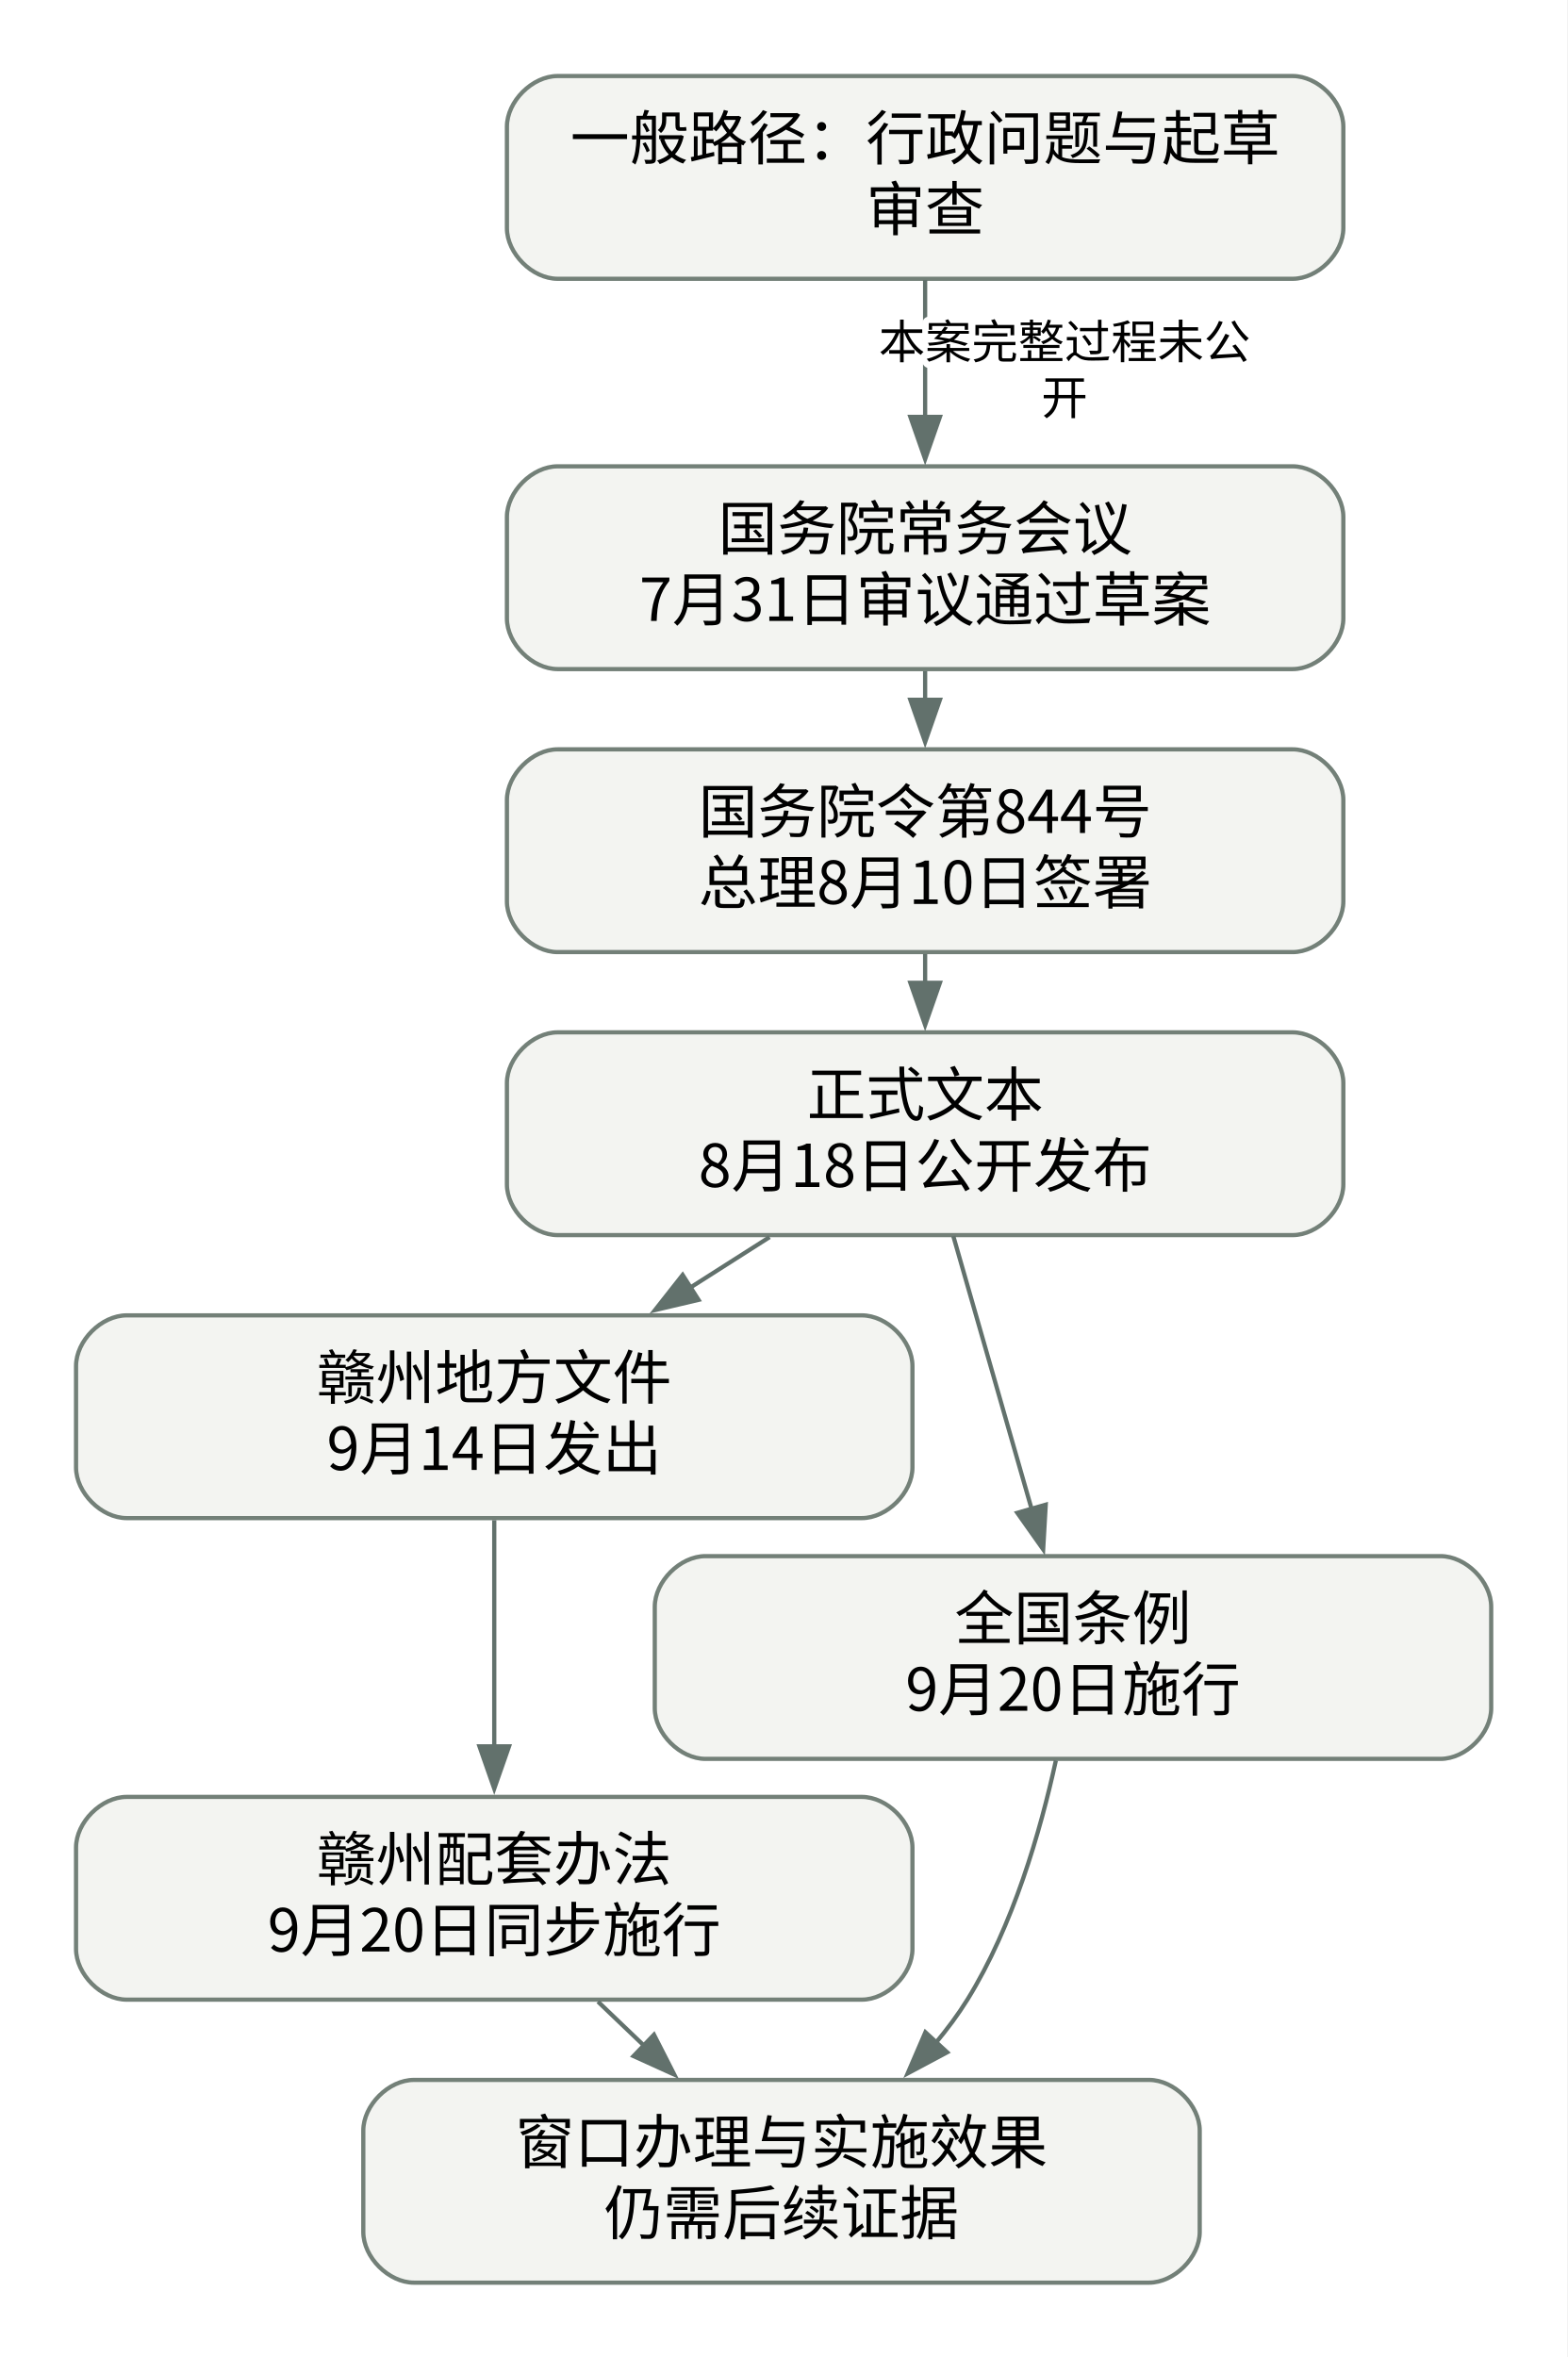
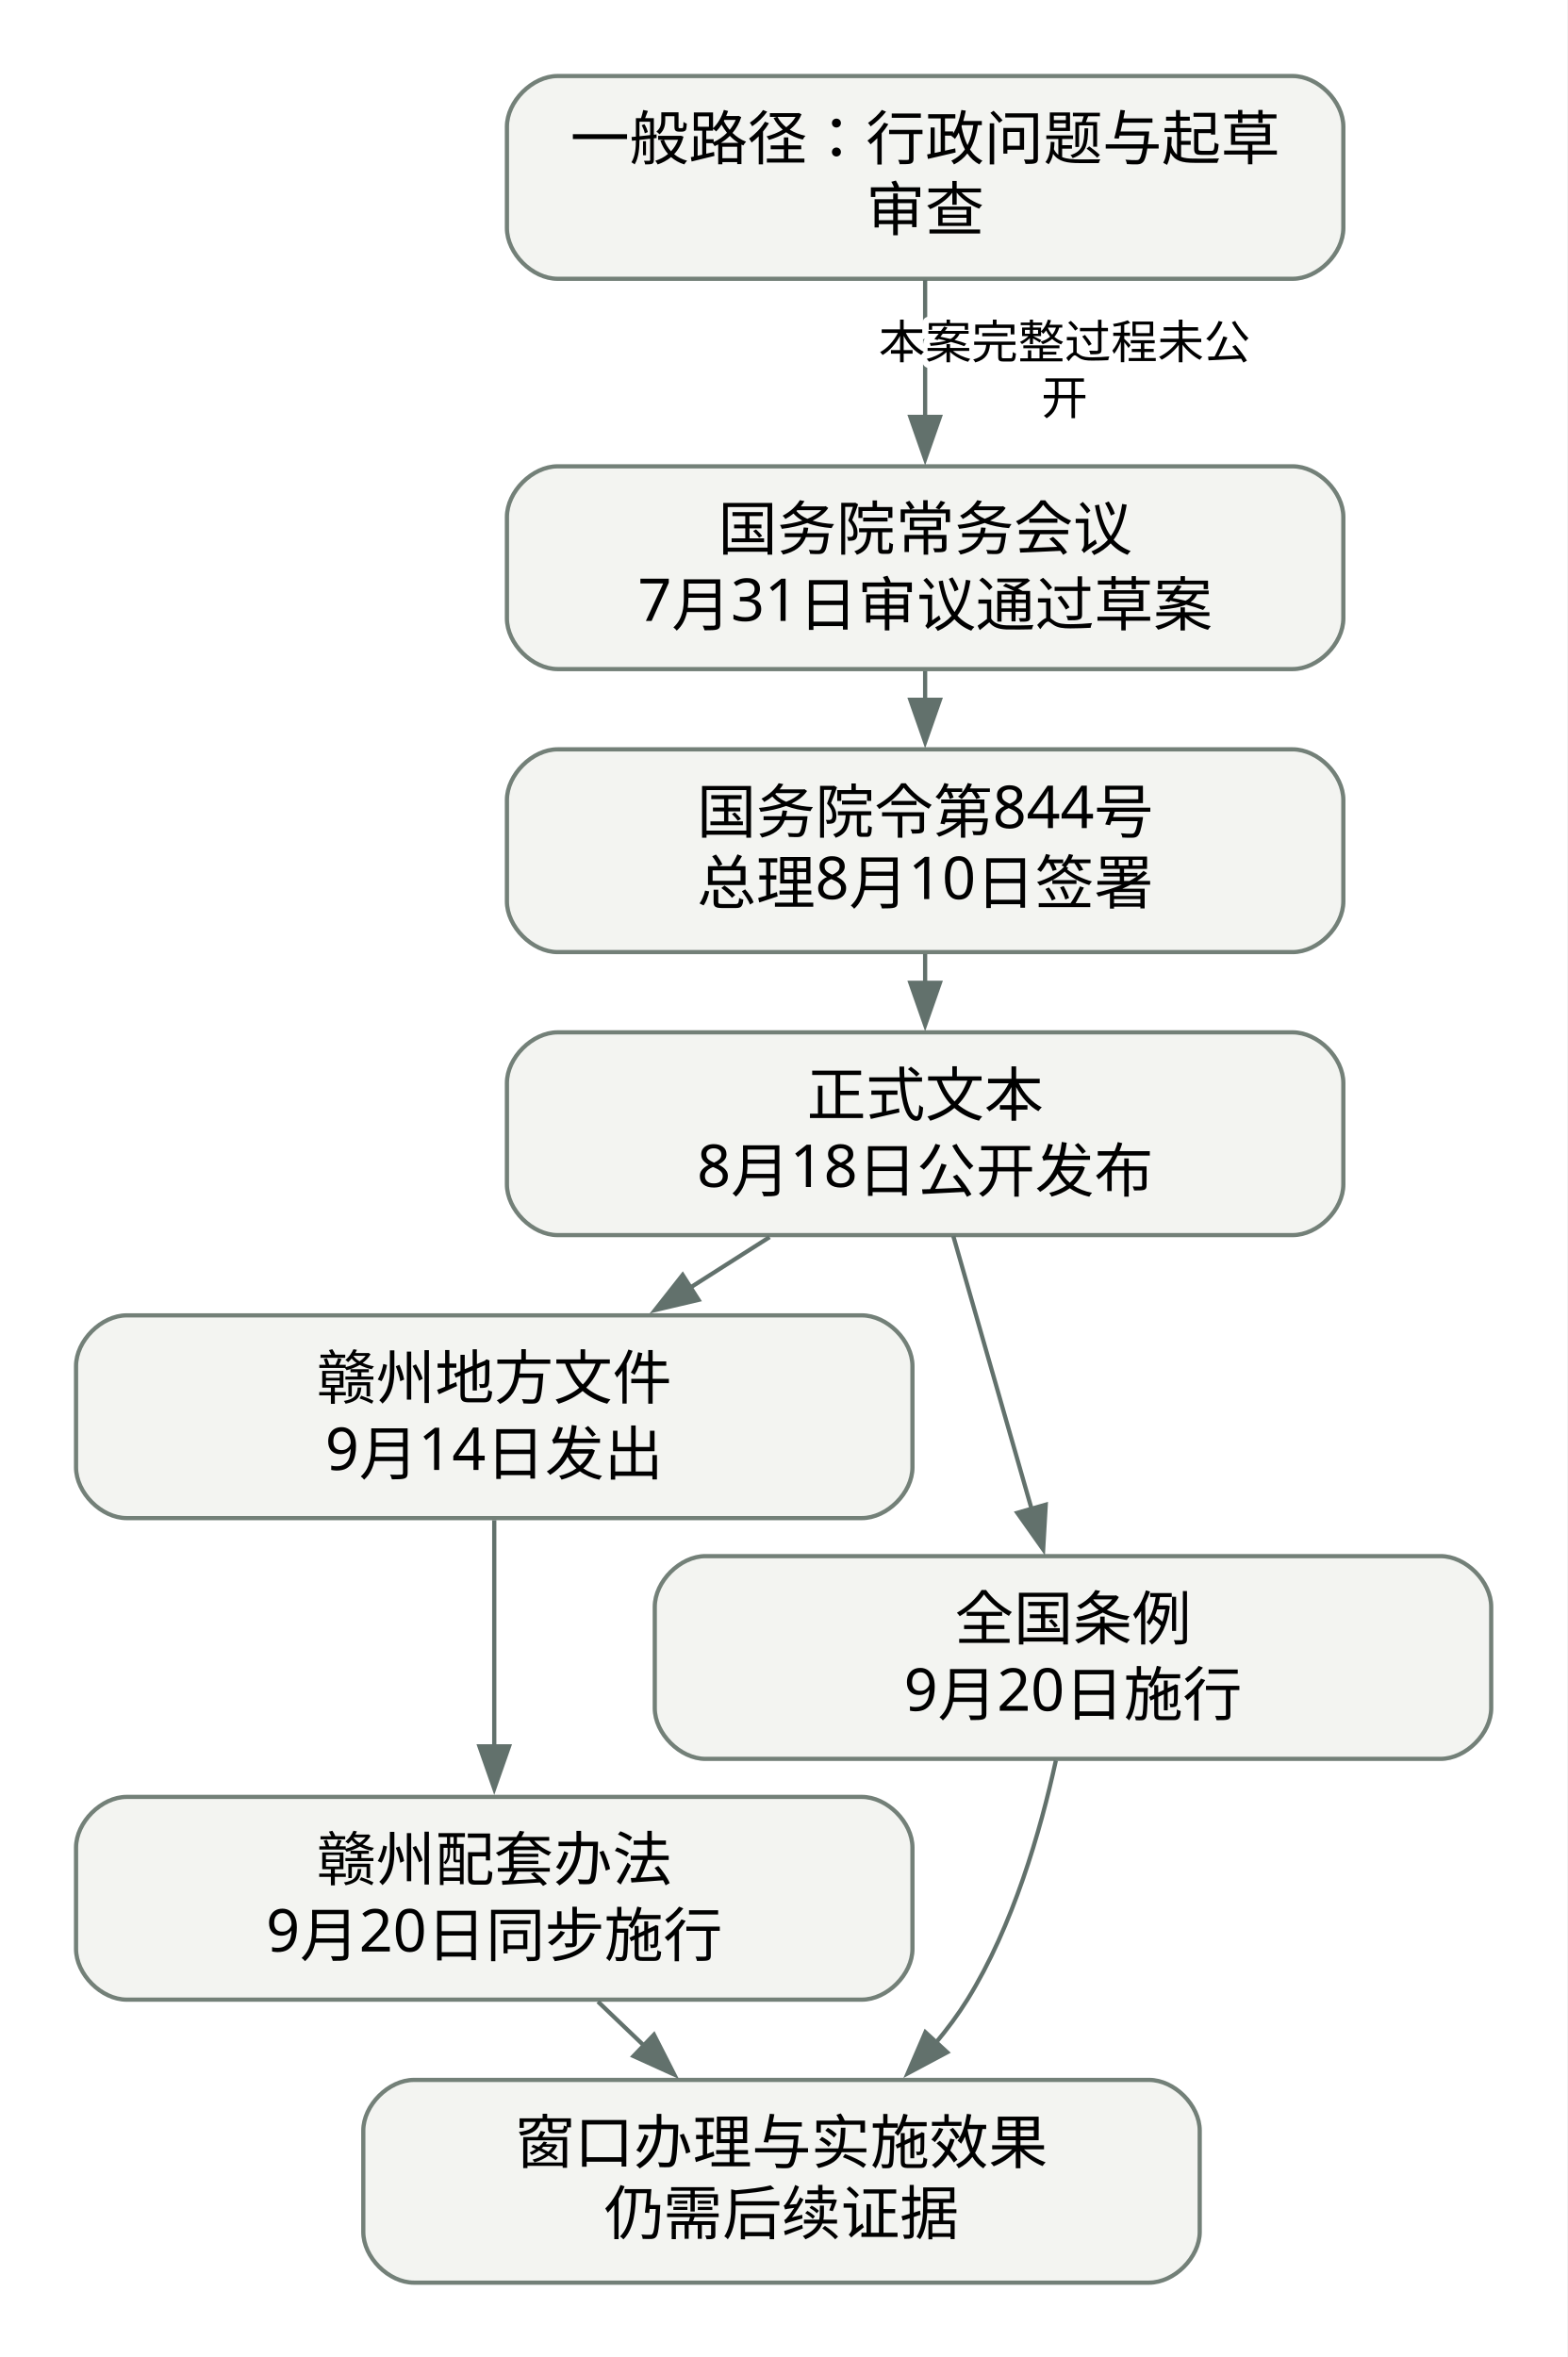
<svg xmlns="http://www.w3.org/2000/svg" width="371pt" height="558pt" viewBox="0.00 0.00 371.00 558.00">
  <g id="graph0" class="graph" transform="scale(1 1) rotate(0) translate(18 540.4)">
    <polygon fill="white" stroke="none" points="-18,18 -18,-540.4 353,-540.4 353,18 -18,18" />
    <g id="node1" class="node">
      <path fill="#f3f4f1" stroke="#738078" d="M288,-522.4C288,-522.4 114,-522.4 114,-522.4 108,-522.4 102,-516.4 102,-510.4 102,-510.4 102,-486.4 102,-486.4 102,-480.4 108,-474.4 114,-474.4 114,-474.4 288,-474.4 288,-474.4 294,-474.4 300,-480.4 300,-486.4 300,-486.4 300,-510.4 300,-510.4 300,-516.4 294,-522.4 288,-522.4" />
-       <text xml:space="preserve" text-anchor="middle" x="201" y="-502.6" font-family="Noto Sans CJK SC" font-size="14.00">一般路径：行政问题与起草</text>
-       <text xml:space="preserve" text-anchor="middle" x="201" y="-485.8" font-family="Noto Sans CJK SC" font-size="14.00">审查</text>
+       <text xml:space="preserve" text-anchor="middle" x="201" y="-502.6" font-family="Noto Sans SC" font-size="14.00">一般路径：行政问题与起草</text>
+       <text xml:space="preserve" text-anchor="middle" x="201" y="-485.8" font-family="Noto Sans SC" font-size="14.00">审查</text>
    </g>
    <g id="node2" class="node">
      <path fill="#f3f4f1" stroke="#738078" d="M288,-430C288,-430 114,-430 114,-430 108,-430 102,-424 102,-418 102,-418 102,-394 102,-394 102,-388 108,-382 114,-382 114,-382 288,-382 288,-382 294,-382 300,-388 300,-394 300,-394 300,-418 300,-418 300,-424 294,-430 288,-430" />
-       <text xml:space="preserve" text-anchor="middle" x="201" y="-410.2" font-family="Noto Sans CJK SC" font-size="14.00">国务院常务会议</text>
-       <text xml:space="preserve" text-anchor="middle" x="201" y="-393.4" font-family="Noto Sans CJK SC" font-size="14.00">7月31日审议通过草案</text>
+       <text xml:space="preserve" text-anchor="middle" x="201" y="-410.2" font-family="Noto Sans SC" font-size="14.00">国务院常务会议</text>
+       <text xml:space="preserve" text-anchor="middle" x="201" y="-393.4" font-family="Noto Sans SC" font-size="14.00">7月31日审议通过草案</text>
    </g>
    <g id="edge1" class="edge">
      <path fill="none" stroke="#62716c" d="M201,-474.12C201,-464.21 201,-452.44 201,-441.55" />
      <polygon fill="#62716c" stroke="#62716c" points="204.5,-441.71 201,-431.71 197.5,-441.71 204.5,-441.71" />
-       <text style="paint-order:stroke;stroke:white;stroke-width:3;stroke-linejoin:round" xml:space="preserve" text-anchor="middle" x="234" y="-455.5" font-family="Noto Sans CJK SC" font-size="11.00">本案完整过程未公</text>
-       <text style="paint-order:stroke;stroke:white;stroke-width:3;stroke-linejoin:round" xml:space="preserve" text-anchor="middle" x="234" y="-442.3" font-family="Noto Sans CJK SC" font-size="11.00">开</text>
+       <text style="paint-order:stroke;stroke:white;stroke-width:3;stroke-linejoin:round" xml:space="preserve" text-anchor="middle" x="234" y="-455.5" font-family="Noto Sans SC" font-size="11.00">本案完整过程未公</text>
+       <text style="paint-order:stroke;stroke:white;stroke-width:3;stroke-linejoin:round" xml:space="preserve" text-anchor="middle" x="234" y="-442.3" font-family="Noto Sans SC" font-size="11.00">开</text>
    </g>
    <g id="node3" class="node">
      <path fill="#f3f4f1" stroke="#738078" d="M288,-363C288,-363 114,-363 114,-363 108,-363 102,-357 102,-351 102,-351 102,-327 102,-327 102,-321 108,-315 114,-315 114,-315 288,-315 288,-315 294,-315 300,-321 300,-327 300,-327 300,-351 300,-351 300,-357 294,-363 288,-363" />
-       <text xml:space="preserve" text-anchor="middle" x="201" y="-343.2" font-family="Noto Sans CJK SC" font-size="14.00">国务院令第844号</text>
-       <text xml:space="preserve" text-anchor="middle" x="201" y="-326.4" font-family="Noto Sans CJK SC" font-size="14.00">总理8月10日签署</text>
+       <text xml:space="preserve" text-anchor="middle" x="201" y="-343.2" font-family="Noto Sans SC" font-size="14.00">国务院令第844号</text>
+       <text xml:space="preserve" text-anchor="middle" x="201" y="-326.4" font-family="Noto Sans SC" font-size="14.00">总理8月10日签署</text>
    </g>
    <g id="edge2" class="edge">
      <path fill="none" stroke="#62716c" d="M201,-381.53C201,-379.3 201,-377 201,-374.69" />
      <polygon fill="#62716c" stroke="#62716c" points="204.5,-374.73 201,-364.73 197.5,-374.73 204.5,-374.73" />
    </g>
    <g id="node4" class="node">
      <path fill="#f3f4f1" stroke="#738078" d="M288,-296C288,-296 114,-296 114,-296 108,-296 102,-290 102,-284 102,-284 102,-260 102,-260 102,-254 108,-248 114,-248 114,-248 288,-248 288,-248 294,-248 300,-254 300,-260 300,-260 300,-284 300,-284 300,-290 294,-296 288,-296" />
-       <text xml:space="preserve" text-anchor="middle" x="201" y="-276.2" font-family="Noto Sans CJK SC" font-size="14.00">正式文本</text>
-       <text xml:space="preserve" text-anchor="middle" x="201" y="-259.4" font-family="Noto Sans CJK SC" font-size="14.00">8月18日公开发布</text>
+       <text xml:space="preserve" text-anchor="middle" x="201" y="-276.2" font-family="Noto Sans SC" font-size="14.00">正式文本</text>
+       <text xml:space="preserve" text-anchor="middle" x="201" y="-259.4" font-family="Noto Sans SC" font-size="14.00">8月18日公开发布</text>
    </g>
    <g id="edge3" class="edge">
      <path fill="none" stroke="#62716c" d="M201,-314.53C201,-312.3 201,-310 201,-307.69" />
      <polygon fill="#62716c" stroke="#62716c" points="204.5,-307.73 201,-297.73 197.5,-307.73 204.5,-307.73" />
    </g>
    <g id="node5" class="node">
      <path fill="#f3f4f1" stroke="#738078" d="M186,-229C186,-229 12,-229 12,-229 6,-229 0,-223 0,-217 0,-217 0,-193 0,-193 0,-187 6,-181 12,-181 12,-181 186,-181 186,-181 192,-181 198,-187 198,-193 198,-193 198,-217 198,-217 198,-223 192,-229 186,-229" />
-       <text xml:space="preserve" text-anchor="middle" x="99" y="-209.2" font-family="Noto Sans CJK SC" font-size="14.00">赣州地方文件</text>
-       <text xml:space="preserve" text-anchor="middle" x="99" y="-192.4" font-family="Noto Sans CJK SC" font-size="14.00">9月14日发出</text>
+       <text xml:space="preserve" text-anchor="middle" x="99" y="-209.2" font-family="Noto Sans SC" font-size="14.00">赣州地方文件</text>
+       <text xml:space="preserve" text-anchor="middle" x="99" y="-192.4" font-family="Noto Sans SC" font-size="14.00">9月14日发出</text>
    </g>
    <g id="edge4" class="edge">
      <path fill="none" stroke="#62716c" d="M164.18,-247.53C157.96,-243.58 151.45,-239.42 145.04,-235.34" />
      <polygon fill="#62716c" stroke="#62716c" points="147.36,-232.67 137.05,-230.25 143.6,-238.57 147.36,-232.67" />
    </g>
    <g id="node6" class="node">
      <path fill="#f3f4f1" stroke="#738078" d="M323,-172C323,-172 149,-172 149,-172 143,-172 137,-166 137,-160 137,-160 137,-136 137,-136 137,-130 143,-124 149,-124 149,-124 323,-124 323,-124 329,-124 335,-130 335,-136 335,-136 335,-160 335,-160 335,-166 329,-172 323,-172" />
-       <text xml:space="preserve" text-anchor="middle" x="236" y="-152.2" font-family="Noto Sans CJK SC" font-size="14.00">全国条例</text>
-       <text xml:space="preserve" text-anchor="middle" x="236" y="-135.4" font-family="Noto Sans CJK SC" font-size="14.00">9月20日施行</text>
+       <text xml:space="preserve" text-anchor="middle" x="236" y="-152.2" font-family="Noto Sans SC" font-size="14.00">全国条例</text>
+       <text xml:space="preserve" text-anchor="middle" x="236" y="-135.4" font-family="Noto Sans SC" font-size="14.00">9月20日施行</text>
    </g>
    <g id="edge5" class="edge">
      <path fill="none" stroke="#62716c" d="M207.67,-247.77C212.92,-229.45 220.32,-203.64 226.25,-183" />
      <polygon fill="#62716c" stroke="#62716c" points="229.55,-184.18 228.94,-173.6 222.82,-182.25 229.55,-184.18" />
    </g>
    <g id="node7" class="node">
      <path fill="#f3f4f1" stroke="#738078" d="M186,-115C186,-115 12,-115 12,-115 6,-115 0,-109 0,-103 0,-103 0,-79 0,-79 0,-73 6,-67 12,-67 12,-67 186,-67 186,-67 192,-67 198,-73 198,-79 198,-79 198,-103 198,-103 198,-109 192,-115 186,-115" />
-       <text xml:space="preserve" text-anchor="middle" x="99" y="-95.2" font-family="Noto Sans CJK SC" font-size="14.00">赣州配套办法</text>
-       <text xml:space="preserve" text-anchor="middle" x="99" y="-78.4" font-family="Noto Sans CJK SC" font-size="14.00">9月20日同步施行</text>
+       <text xml:space="preserve" text-anchor="middle" x="99" y="-95.2" font-family="Noto Sans SC" font-size="14.00">赣州配套办法</text>
+       <text xml:space="preserve" text-anchor="middle" x="99" y="-78.4" font-family="Noto Sans SC" font-size="14.00">9月20日同步施行</text>
    </g>
    <g id="edge6" class="edge">
      <path fill="none" stroke="#62716c" d="M99,-180.52C99,-164.99 99,-144.35 99,-126.91" />
      <polygon fill="#62716c" stroke="#62716c" points="102.5,-126.96 99,-116.96 95.5,-126.96 102.5,-126.96" />
    </g>
    <g id="node8" class="node">
      <path fill="#f3f4f1" stroke="#738078" d="M254,-48C254,-48 80,-48 80,-48 74,-48 68,-42 68,-36 68,-36 68,-12 68,-12 68,-6 74,0 80,0 80,0 254,0 254,0 260,0 266,-6 266,-12 266,-12 266,-36 266,-36 266,-42 260,-48 254,-48" />
-       <text xml:space="preserve" text-anchor="middle" x="167" y="-28.2" font-family="Noto Sans CJK SC" font-size="14.00">窗口办理与实施效果</text>
-       <text xml:space="preserve" text-anchor="middle" x="167" y="-11.4" font-family="Noto Sans CJK SC" font-size="14.00">仍需后续证据</text>
+       <text xml:space="preserve" text-anchor="middle" x="167" y="-28.2" font-family="Noto Sans SC" font-size="14.00">窗口办理与实施效果</text>
+       <text xml:space="preserve" text-anchor="middle" x="167" y="-11.4" font-family="Noto Sans SC" font-size="14.00">仍需后续证据</text>
    </g>
    <g id="edge7" class="edge">
      <path fill="none" stroke="#62716c" d="M231.95,-123.62C228.31,-106.93 221.82,-84.43 211,-67 208.81,-63.47 206.25,-60.04 203.5,-56.75" />
      <polygon fill="#62716c" stroke="#62716c" points="206.22,-54.54 196.87,-49.55 201.06,-59.28 206.22,-54.54" />
    </g>
    <g id="edge8" class="edge">
      <path fill="none" stroke="#62716c" d="M123.55,-66.53C127.16,-63.09 130.92,-59.49 134.65,-55.92" />
      <polygon fill="#62716c" stroke="#62716c" points="136.81,-58.7 141.62,-49.26 131.97,-53.64 136.81,-58.7" />
    </g>
  </g>
</svg>
